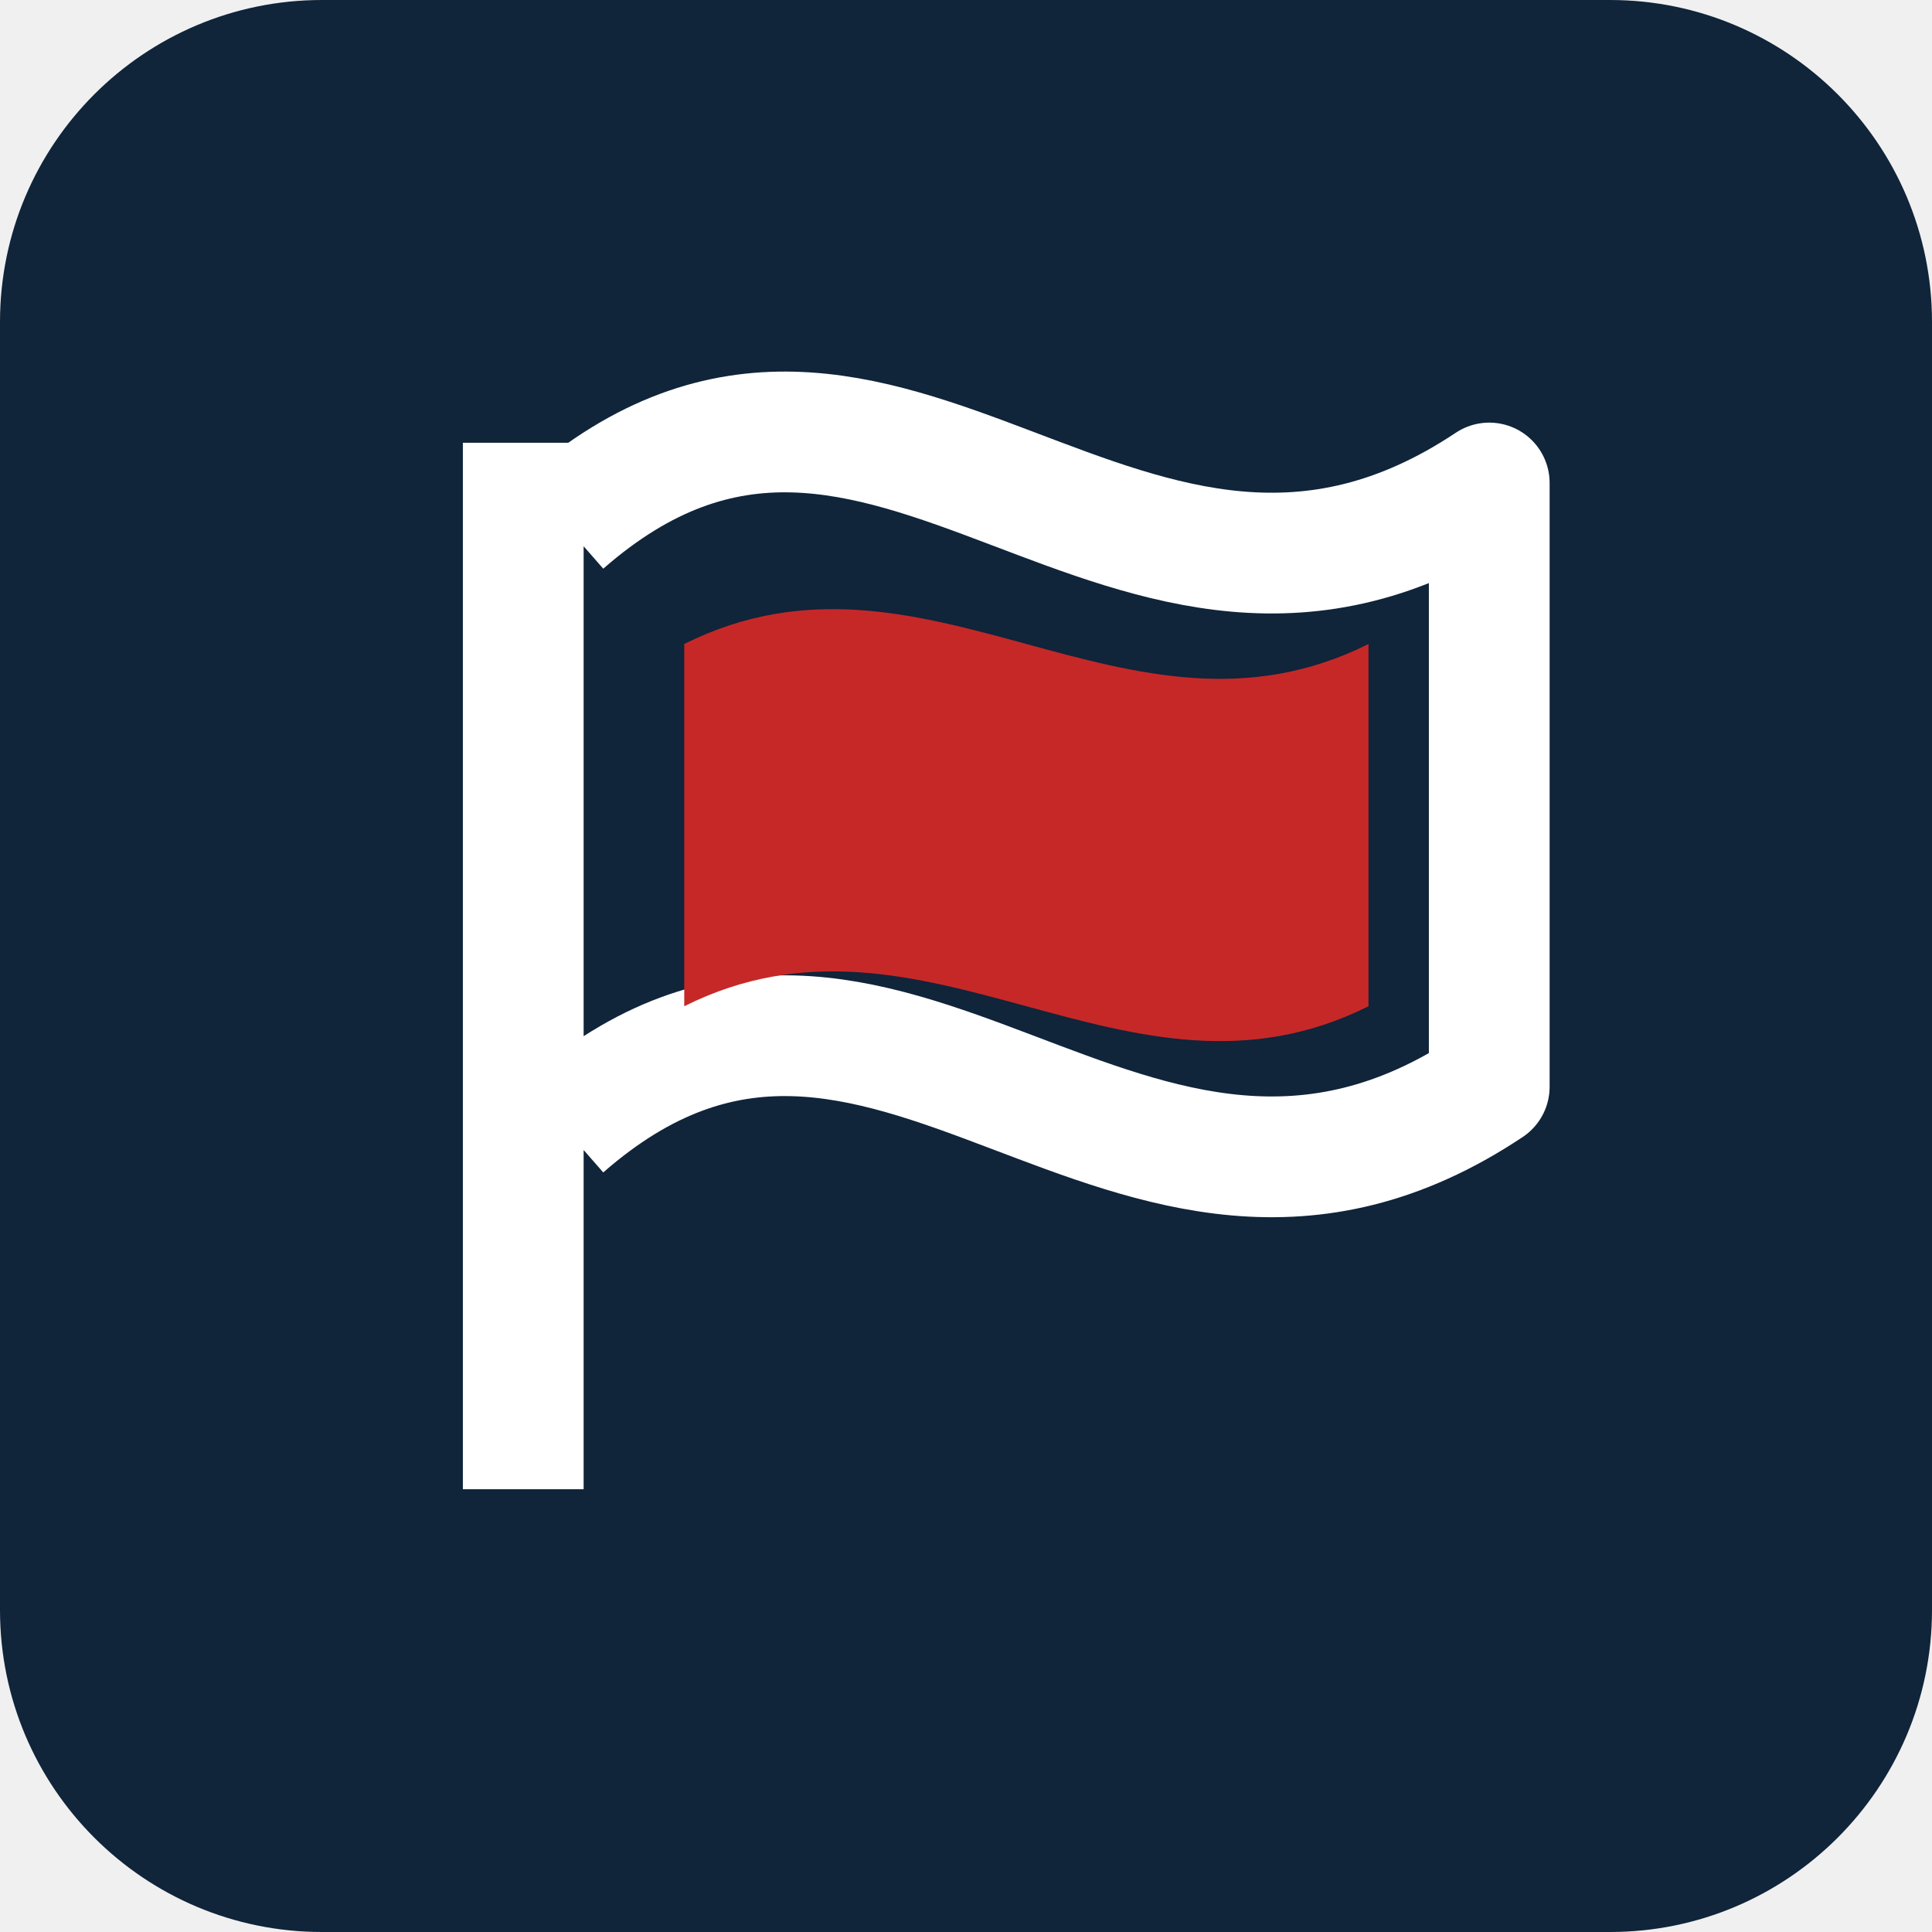
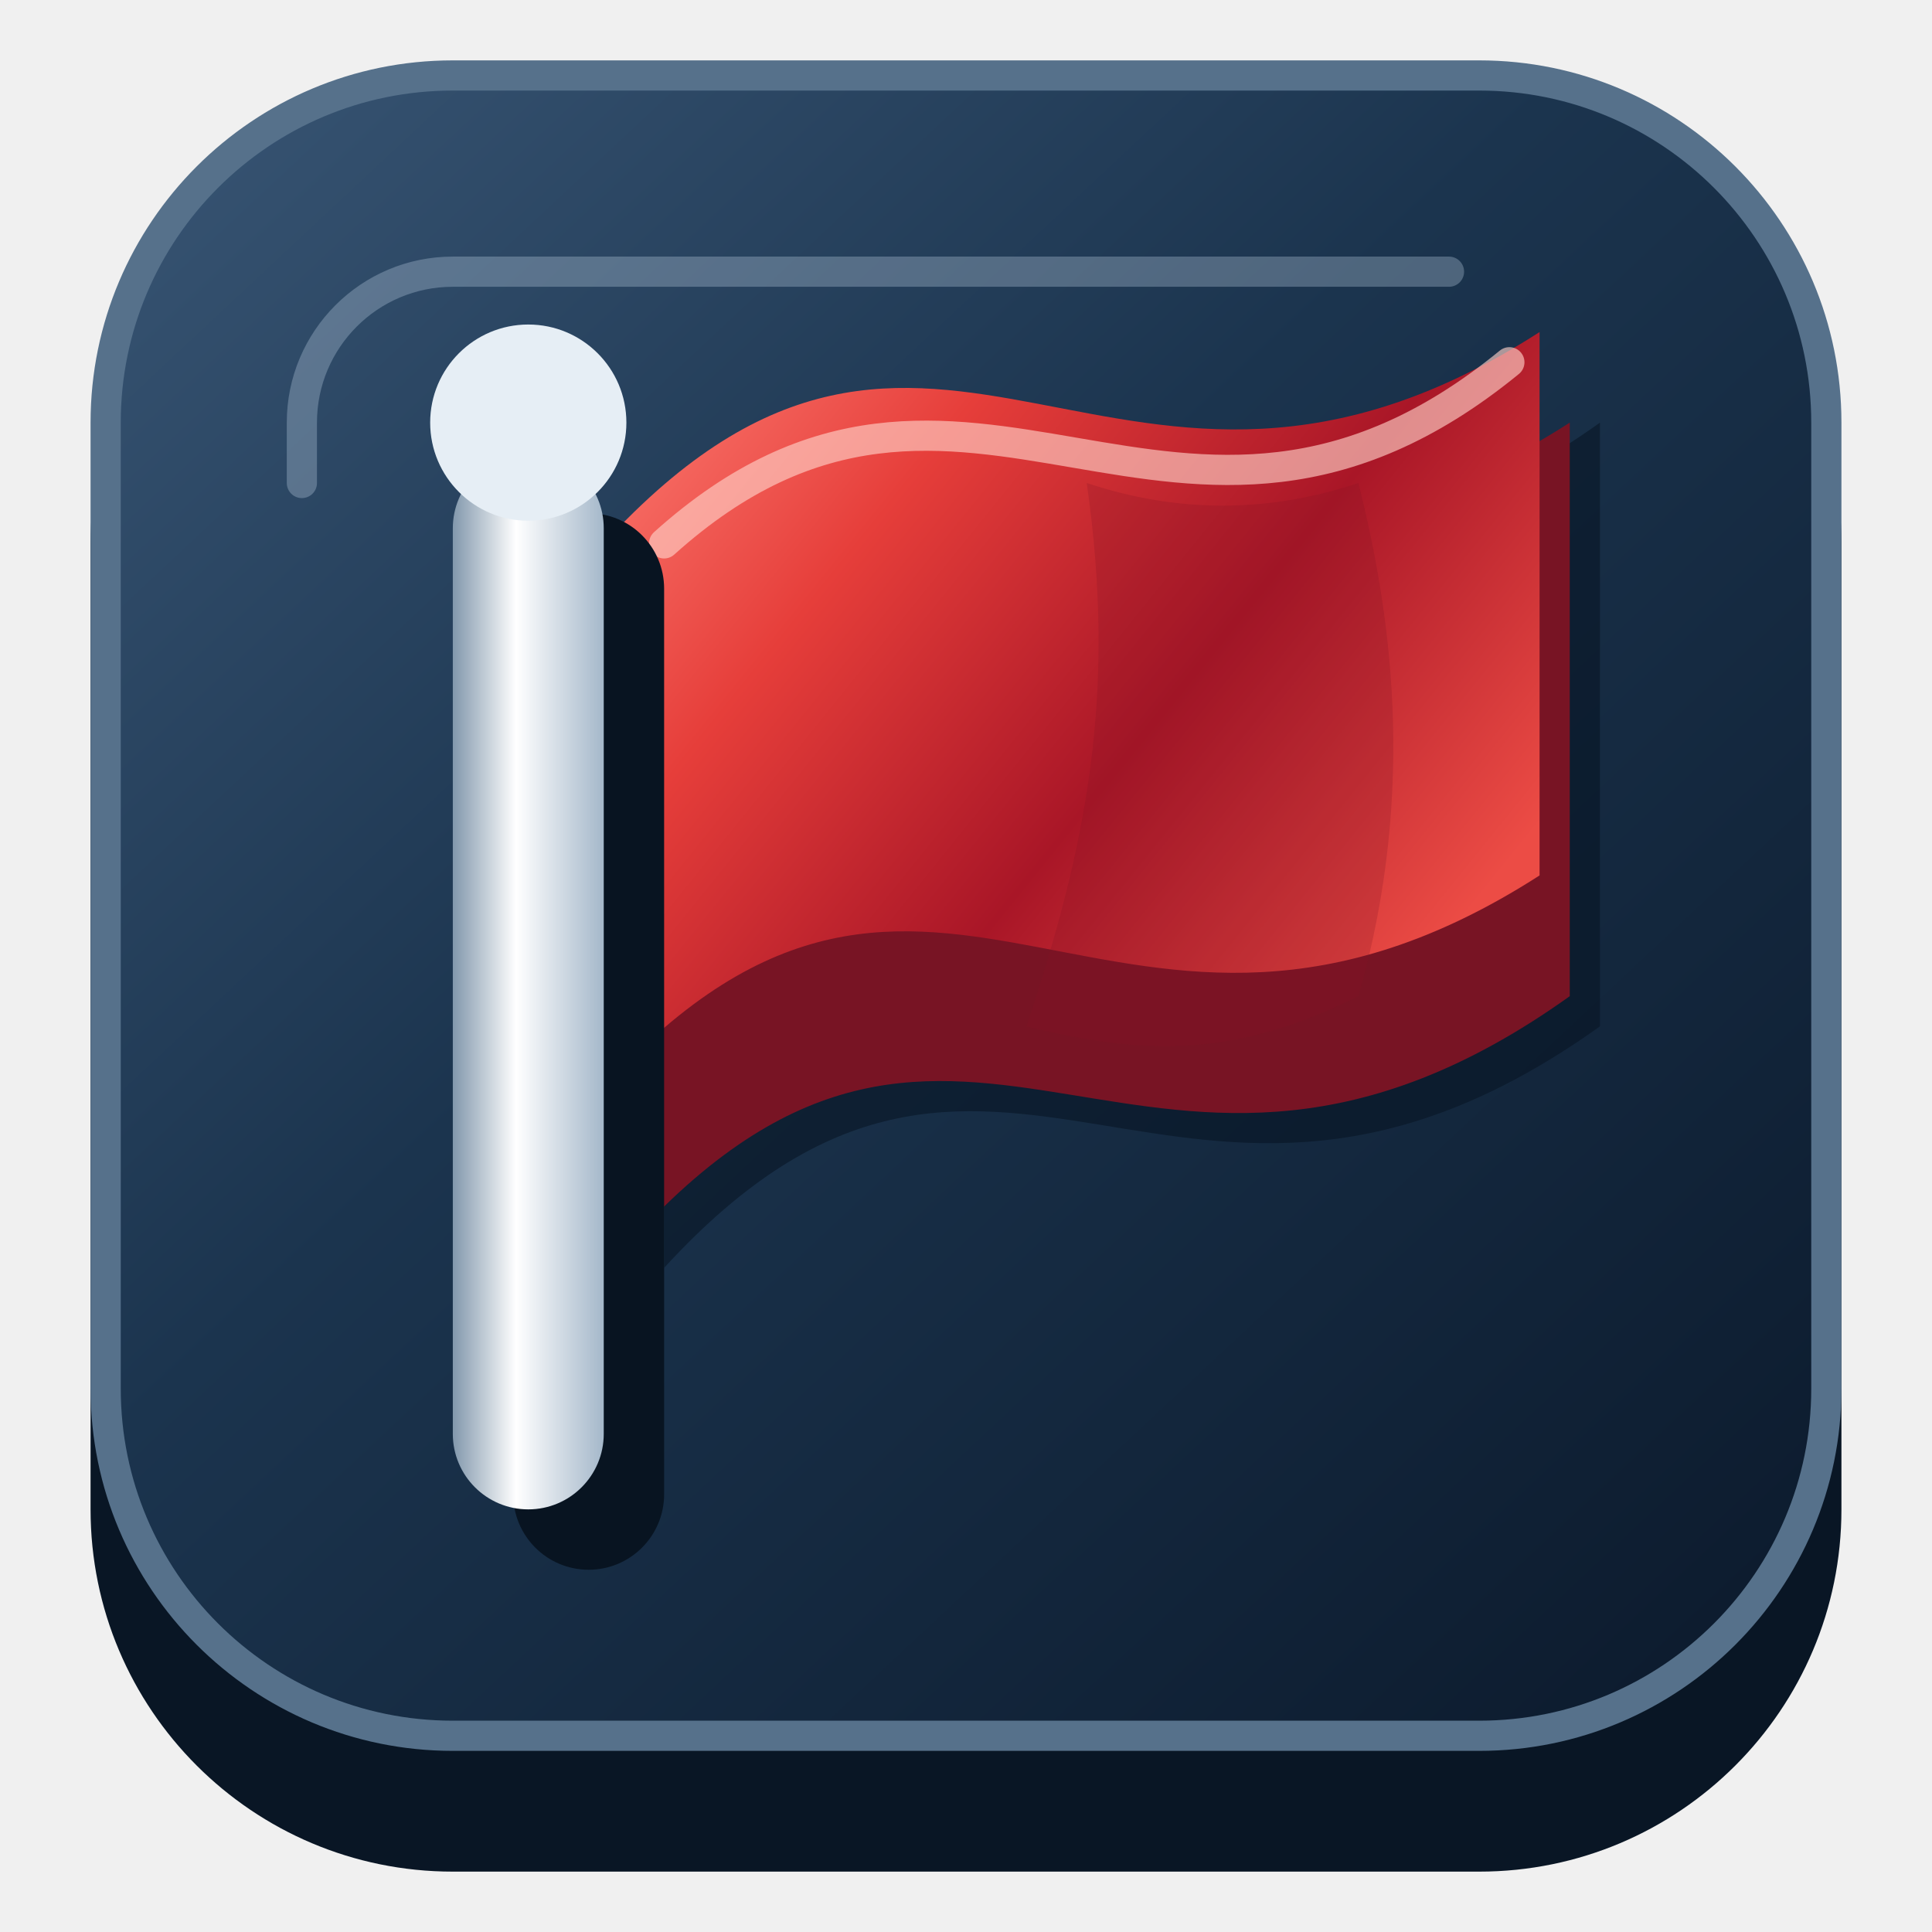
- <svg xmlns="http://www.w3.org/2000/svg" viewBox="0 0 48 48">
-   <rect width="48" height="48" rx="8" fill="#10243a" />
-   <path d="M13 37V11m1 2c8-7 14 5 23-1v15c-9 6-15-6-23 1" fill="none" stroke="#fff" stroke-width="3" stroke-linejoin="round" />
-   <path d="M17 16c6-3 11 3 17 0v9c-6 3-11-3-17 0" fill="#c62828" />
+ <svg xmlns="http://www.w3.org/2000/svg" viewBox="0 0 64 64">
+   <defs>
+     <linearGradient id="case" x1="0" y1="0" x2="1" y2="1" gradientUnits="objectBoundingBox">
+       <stop stop-color="#395675" />
+       <stop offset=".42" stop-color="#1b344e" />
+       <stop offset="1" stop-color="#0b192b" />
+     </linearGradient>
+     <linearGradient id="ribbon" x1="0" y1="0" x2="1" y2=".65">
+       <stop stop-color="#ff8278" />
+       <stop offset=".32" stop-color="#e63e3a" />
+       <stop offset=".65" stop-color="#a91627" />
+       <stop offset="1" stop-color="#ec4c45" />
+     </linearGradient>
+     <linearGradient id="metal">
+       <stop stop-color="#8298ad" />
+       <stop offset=".42" stop-color="#fff" />
+       <stop offset="1" stop-color="#a5b8ca" />
+     </linearGradient>
+   </defs>
+   <rect x="3" y="6" width="58" height="56" rx="12" fill="#091625" />
+   <rect x="3.5" y="2.5" width="57" height="55" rx="11.5" fill="url(#case)" stroke="#56718b" />
+   <path d="M10 16v-2a5 5 0 0 1 5-5h33" fill="none" stroke="#d3e5f9" stroke-opacity=".28" stroke-linecap="round" />
+   <path d="M22 22c11-13 17 2 31-8v20c-14 10-20-4-31 8z" fill="#061321" opacity=".55" />
+   <path d="M21 21c11-12 17 2 31-7v19c-14 10-20-4-31 8z" fill="#781424" />
+   <path d="M20 18c11-12 17 2 31-7v18c-14 9-20-5-31 7z" fill="url(#ribbon)" />
+   <path d="M22 18c10-9 17 3 28-6" fill="none" stroke="#ffd0c7" stroke-opacity=".64" stroke-linecap="round" />
+   <path d="M36 16c1 7 0 12-2 18 4 1 7 1 11-1 2-7 1-13 0-17-3 1-6 1-9 0z" fill="#821121" opacity=".23" />
+   <rect x="15" y="15" width="5" height="35" rx="2.5" fill="#081421" transform="translate(2 2)" />
+   <rect x="15" y="15" width="5" height="35" rx="2.5" fill="url(#metal)" />
+   <circle cx="17.5" cy="14" r="3.25" fill="#e6eef5" />
</svg>
